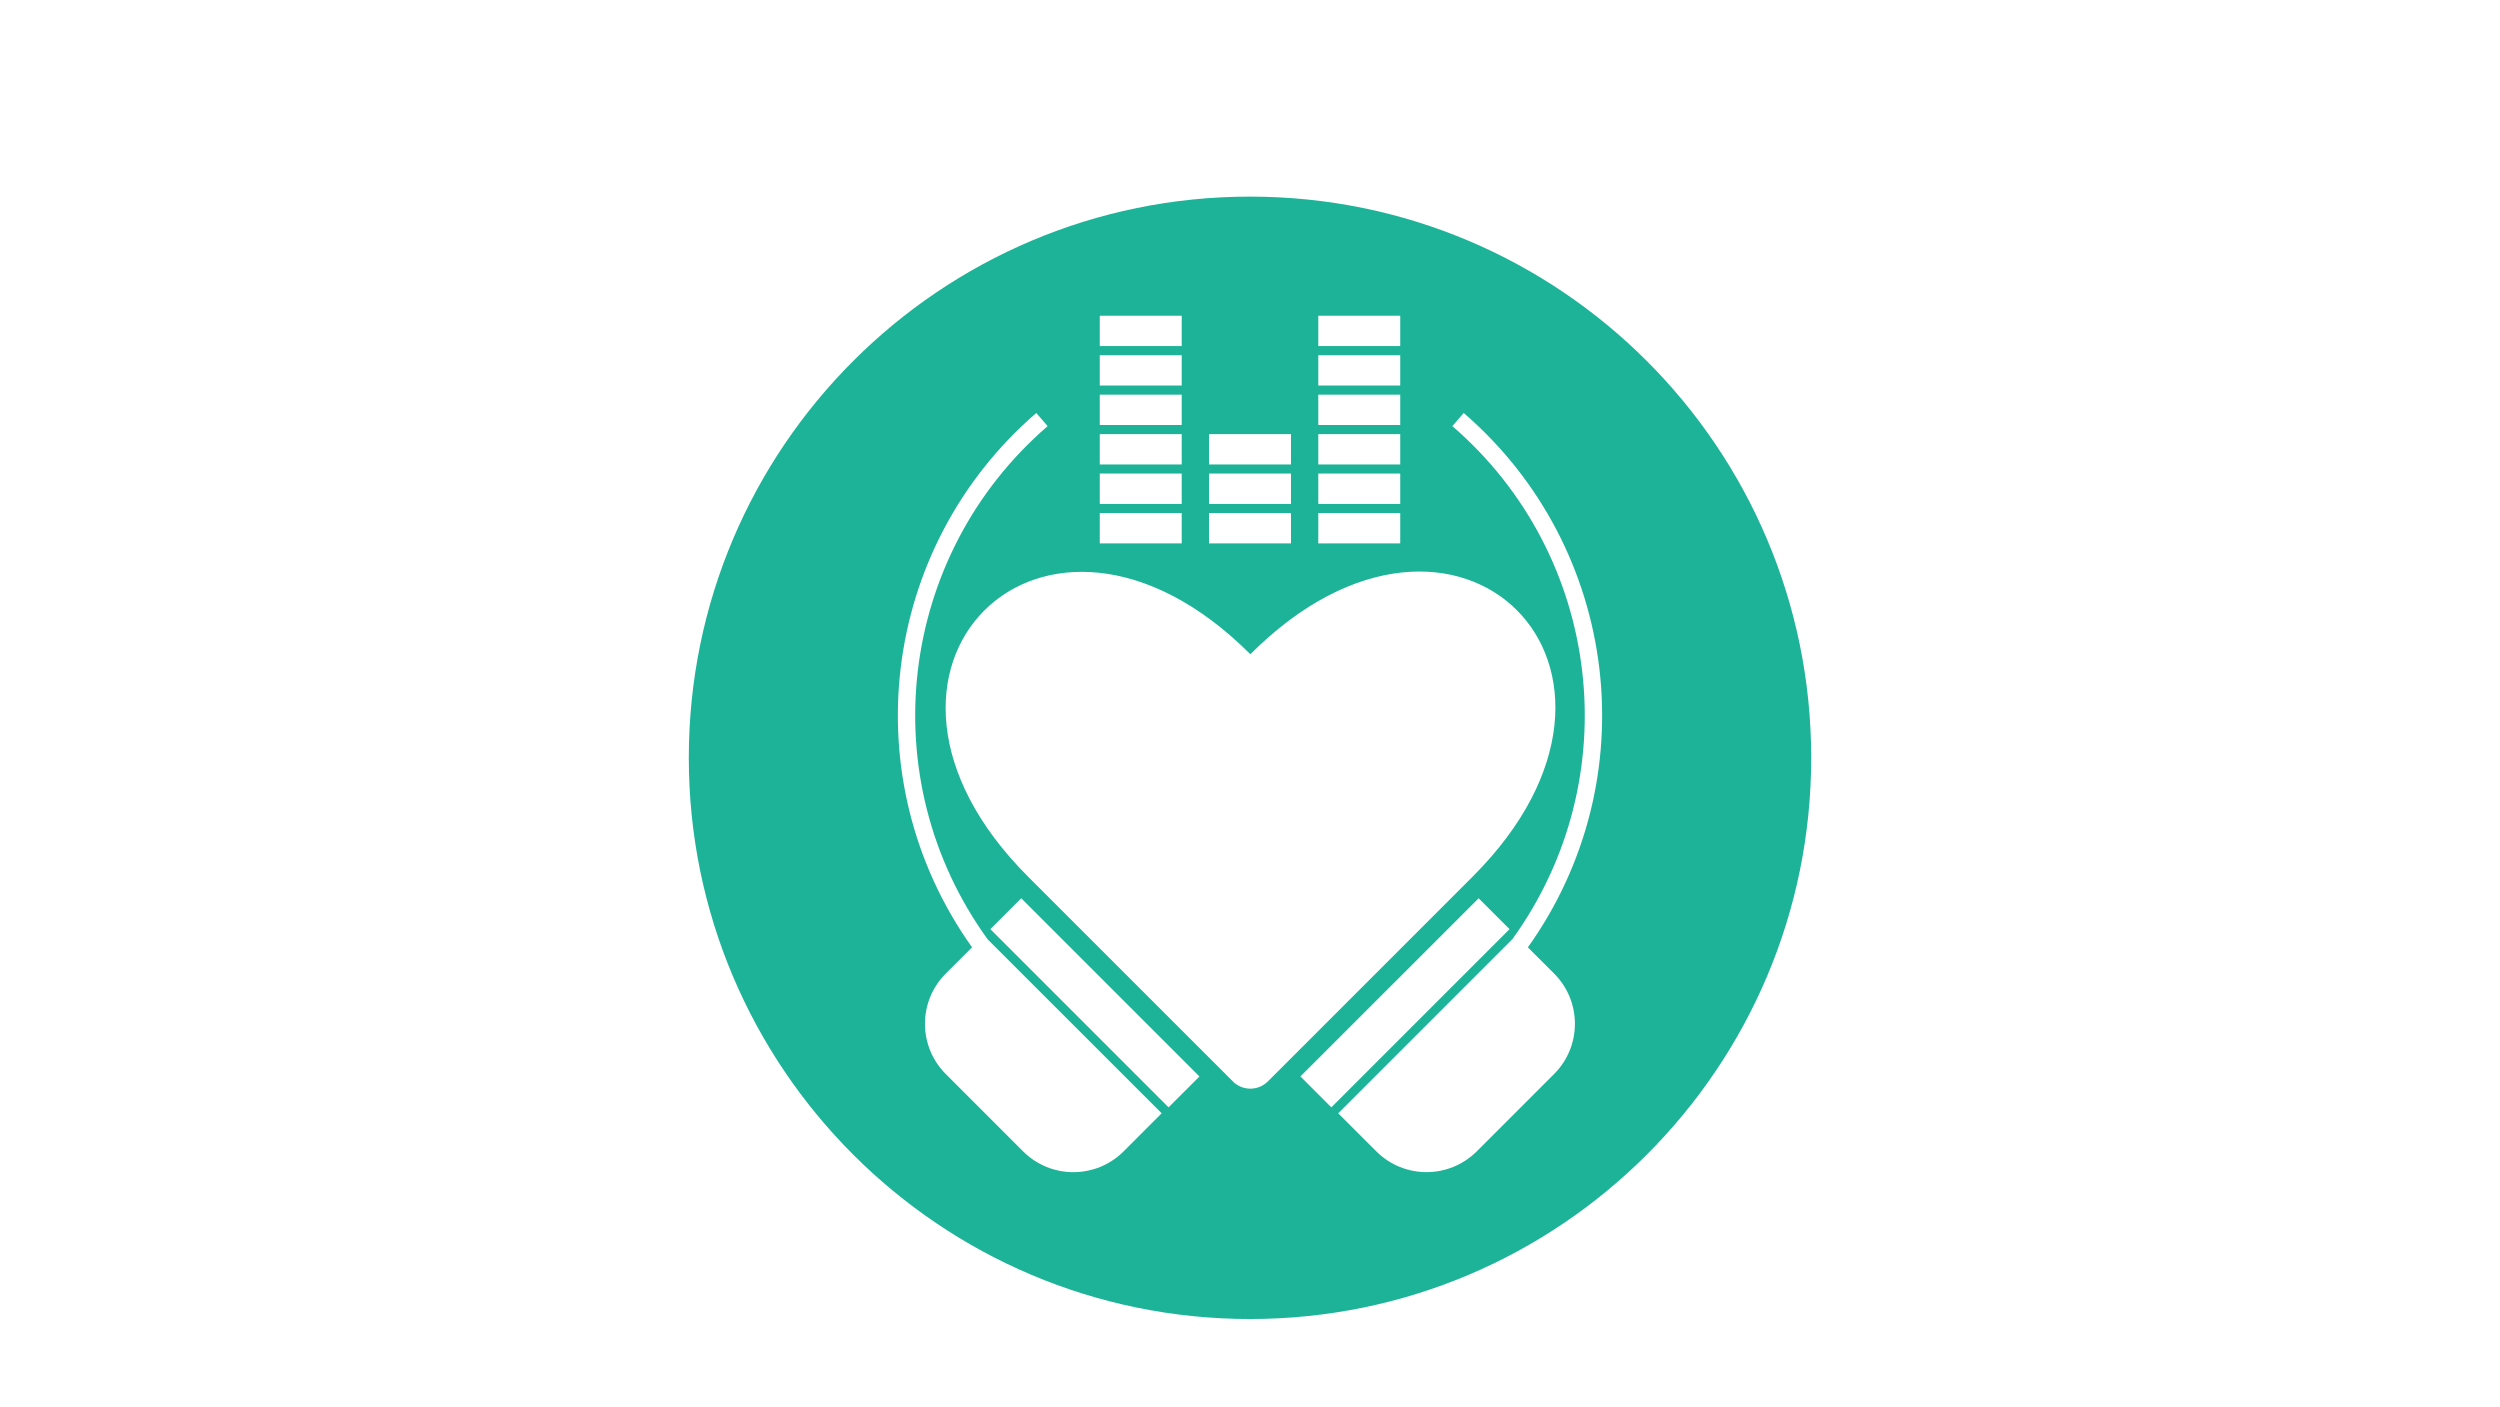
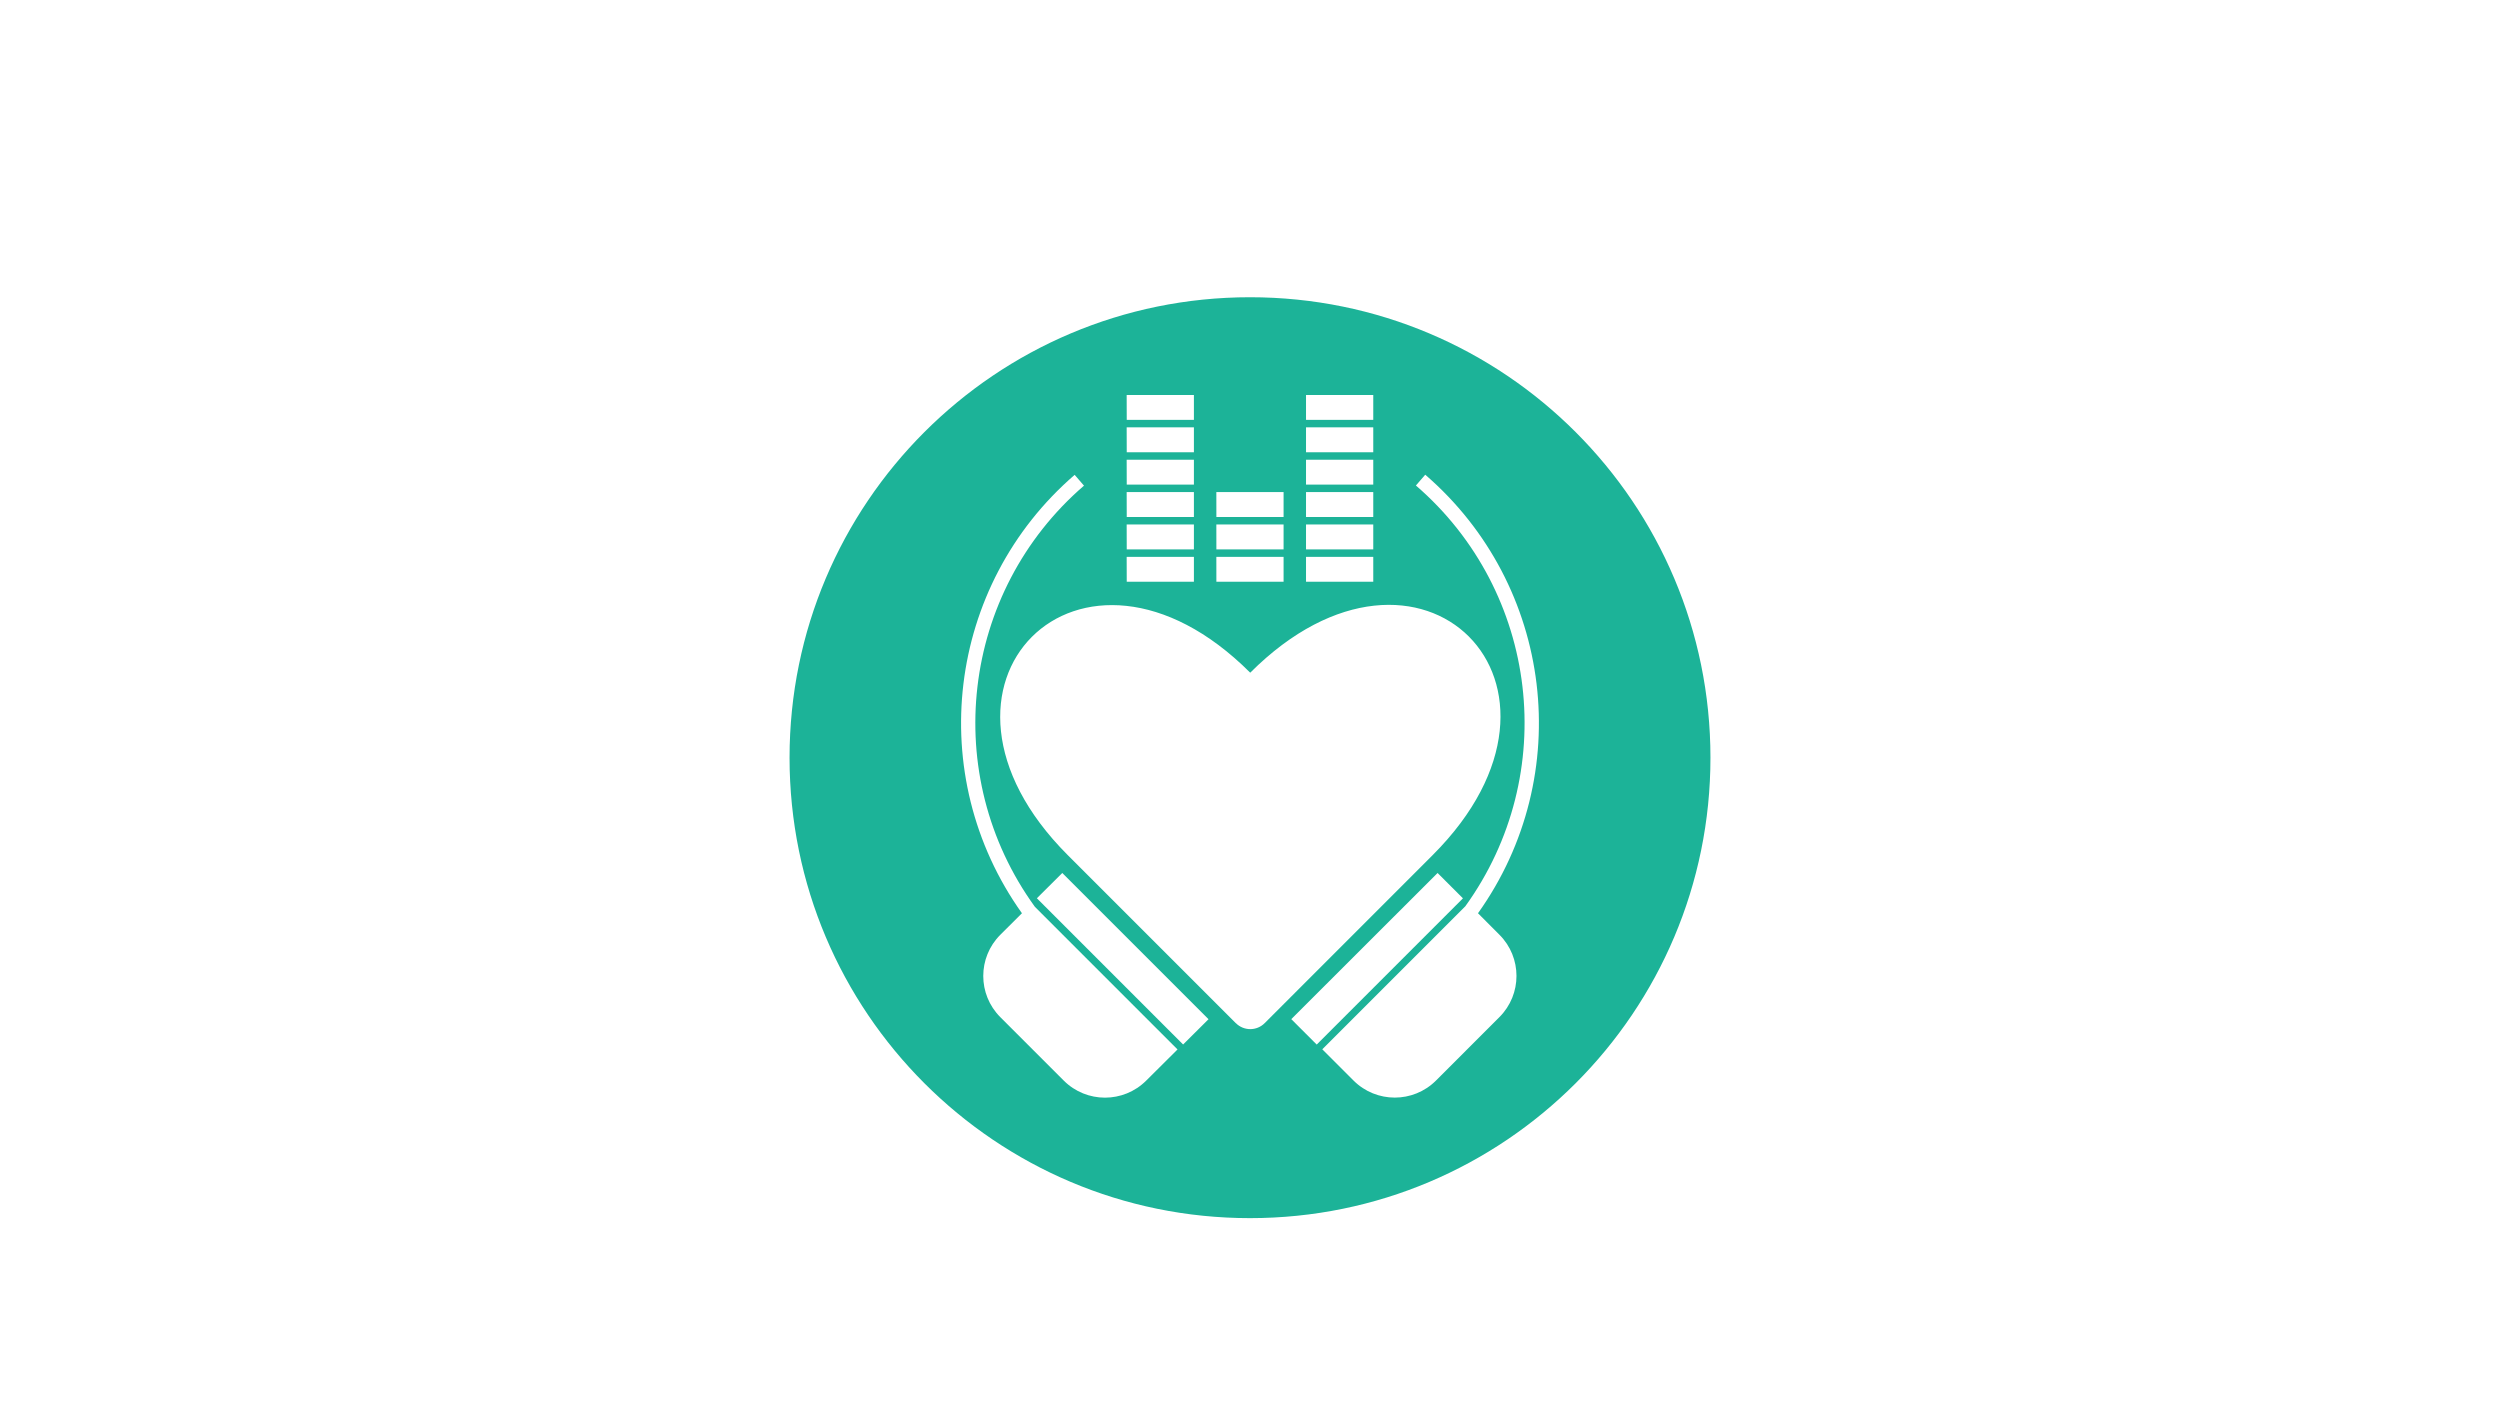
- <svg xmlns="http://www.w3.org/2000/svg" id="Layer_1" data-name="Layer 1" viewBox="0 0 1920 1080">
+ <svg xmlns="http://www.w3.org/2000/svg" id="Layer_1" data-name="Layer 1" viewBox="0 0 1366 768">
  <defs>
    <style>.cls-1{fill:#1cb398;}</style>
  </defs>
-   <path class="cls-1" d="M960,151c-238,0-431,193-431,431s193,431,431,431,431-193,431-431S1198,151,960,151Zm52.45,91.49h62.93V265.8h-62.93Zm0,30.31h62.93v23.3h-62.93Zm0,30.3h62.93v23.31h-62.93Zm0,30.3h62.93v23.31h-62.93Zm0,30.3h62.93V387h-62.93Zm0,30.3h62.93v23.31h-62.93Zm-83.92-60.6h62.94v23.31H928.53Zm0,30.3h62.94V387H928.53Zm0,30.3h62.94v23.31H928.53ZM844.62,242.49h62.93V265.8H844.62Zm0,30.31h62.93v23.3H844.62Zm0,30.3h62.93v23.31H844.62Zm0,30.3h62.93v23.31H844.62Zm0,30.3h62.93V387H844.62Zm0,30.3h62.93v23.31H844.62Zm18.32,490.24a54.61,54.61,0,0,1-77.22,0l-59.37-59.38a54.53,54.53,0,0,1,0-77.14l20.18-20.19a306.88,306.88,0,0,1,49.34-410.36l8.73,10.1a293.5,293.5,0,0,0-46,394.24L892.16,855Zm34.51-33.78L760.58,713.59l23.72-23.73L921.18,826.74Zm49.34-20L789.5,673.21C630.89,514.6,801.66,343.83,960.27,502.44c159-159,329.78,11.77,170.77,170.77L973.75,830.51A19.07,19.07,0,0,1,946.79,830.51Zm51.93-3.77L1135.6,689.86l23.72,23.73L1022.45,850.46Zm194.83-79a54.53,54.53,0,0,1,0,77.14l-59.37,59.38a54.61,54.61,0,0,1-77.22,0L1027.74,855l133.87-133.87a293.49,293.49,0,0,0-46.21-393.87l8.73-10.1a306.87,306.87,0,0,1,49.29,410.42Z" />
+   <path class="cls-1" d="M683,162.41c-139,0-251.59,112.64-251.59,251.59S544.05,665.59,683,665.59,934.59,553,934.59,414,822,162.41,683,162.41Zm30.61,53.41h36.74v13.61H713.61Zm0,17.69h36.74v13.6H713.61Zm0,17.69h36.74v13.6H713.61Zm0,17.68h36.74v13.61H713.61Zm0,17.69h36.74v13.61H713.61Zm0,17.69h36.74v13.61H713.61Zm-49-35.38h36.74v13.61H664.63Zm0,17.69h36.74v13.61H664.63Zm0,17.69h36.74v13.61H664.63Zm-49-88.44h36.74v13.61H615.65Zm0,17.69h36.74v13.6H615.65Zm0,17.69h36.74v13.6H615.65Zm0,17.68h36.74v13.61H615.65Zm0,17.69h36.74v13.61H615.65Zm0,17.69h36.74v13.61H615.65Zm10.69,286.17a31.88,31.88,0,0,1-45.07,0l-34.66-34.66a31.83,31.83,0,0,1,0-45L558.39,499a179.14,179.14,0,0,1,28.8-239.54l5.1,5.9a171.32,171.32,0,0,0-26.82,230.13l77.93,77.93Zm20.15-19.72-79.9-79.9L580.44,477l79.9,79.9Zm28.8-11.65-91.82-91.82c-92.58-92.58,7.1-192.27,99.69-99.68,92.81-92.82,192.5,6.87,99.68,99.68L691,559.06A11.11,11.11,0,0,1,675.29,559.06Zm30.31-2.2L785.5,477l13.85,13.85-79.9,79.9Zm113.73-46.12a31.83,31.83,0,0,1,0,45l-34.65,34.66a31.89,31.89,0,0,1-45.08,0l-17.06-17.06,78.15-78.15a171.32,171.32,0,0,0-27-229.91l5.1-5.9A179.14,179.14,0,0,1,807.58,499Z" />
</svg>
